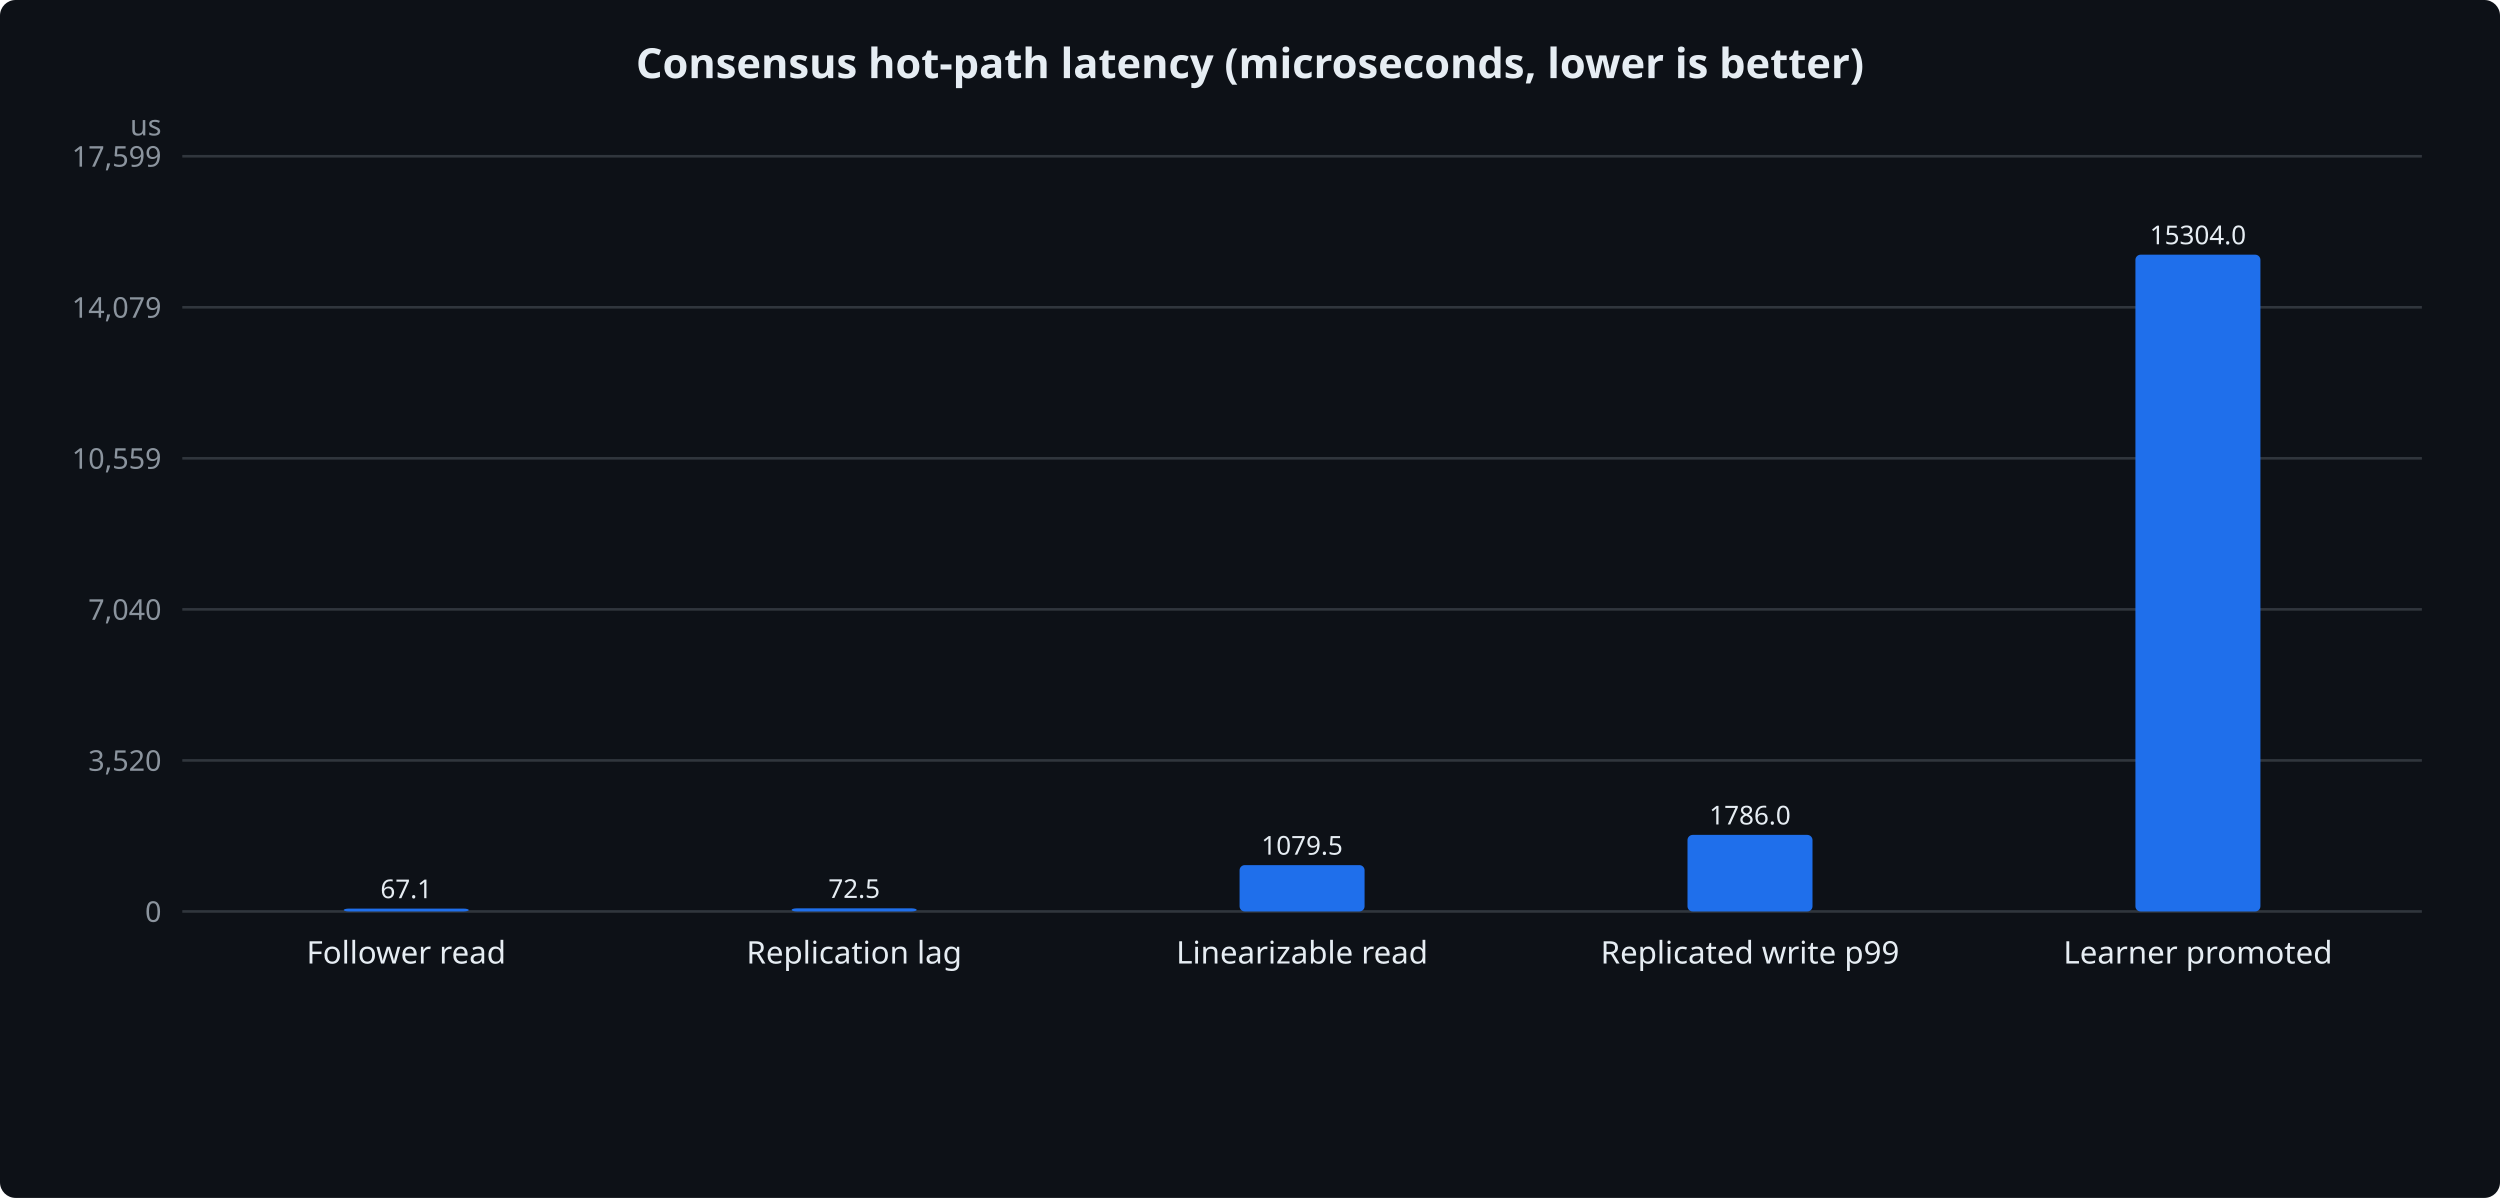
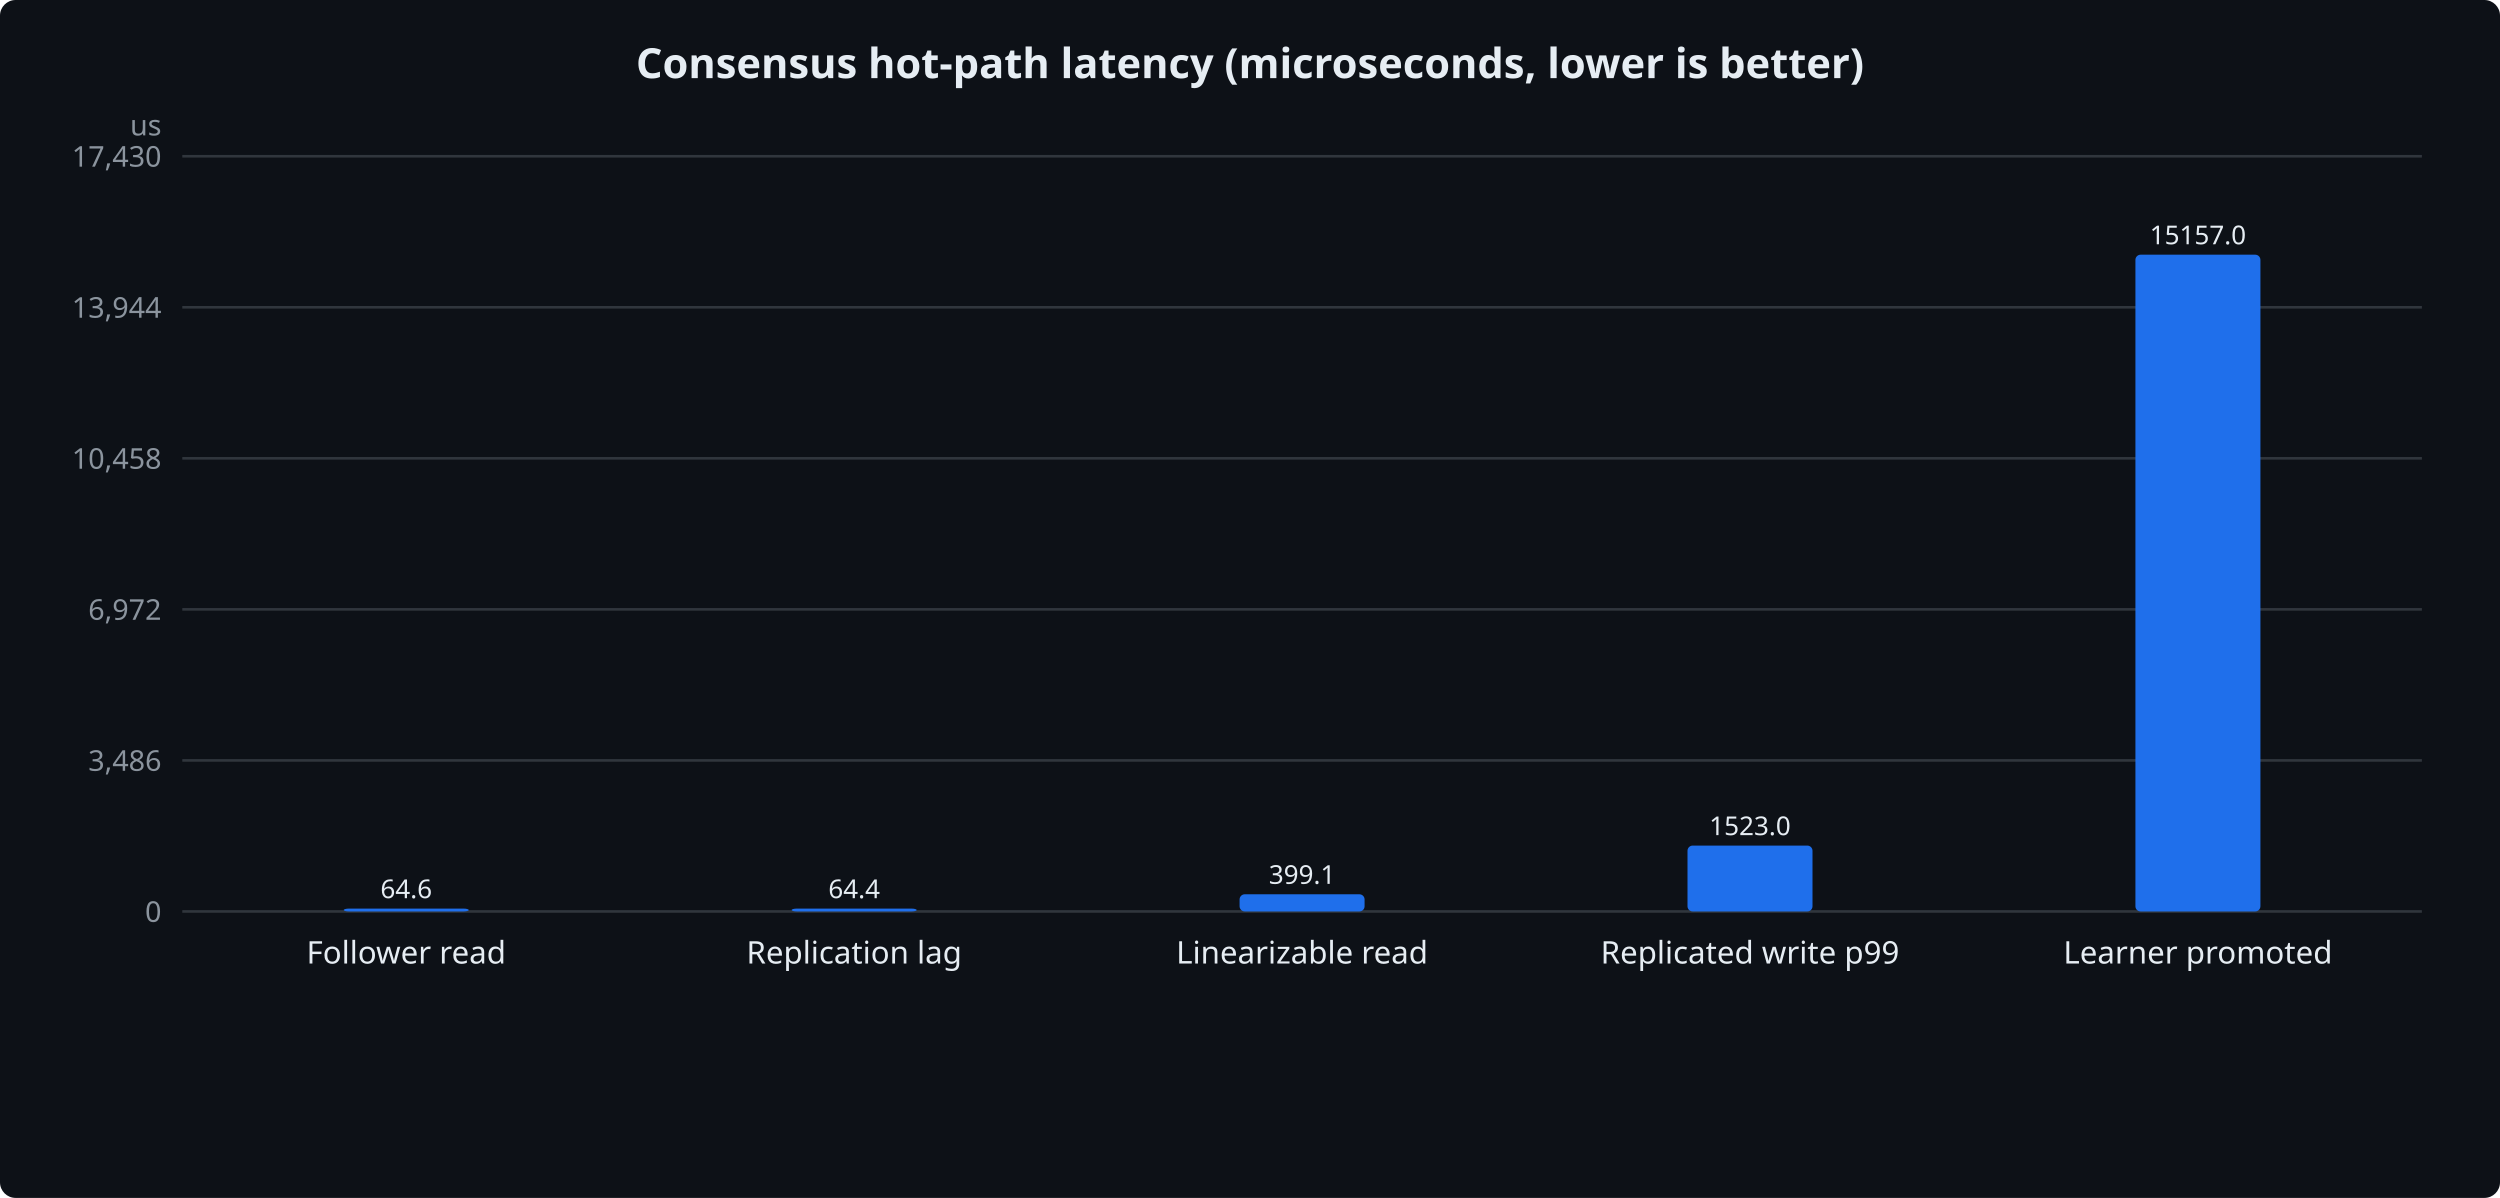
<svg xmlns="http://www.w3.org/2000/svg" viewBox="0 0 960 460" width="100%" font-family="ui-sans-serif, system-ui, sans-serif">
  <rect width="960" height="460" fill="#0d1117" rx="6" />
  <text x="480.0" y="30" text-anchor="middle" fill="#e6edf3" font-size="16" font-weight="600">Consensus hot-path latency (microseconds, lower is better)</text>
  <line x1="70" y1="350.0" x2="930" y2="350.0" stroke="#30363d" stroke-width="1" />
  <text x="62" y="354.0" text-anchor="end" fill="#8b949e" font-size="11">0</text>
  <line x1="70" y1="292.0" x2="930" y2="292.0" stroke="#30363d" stroke-width="1" />
-   <text x="62" y="296.0" text-anchor="end" fill="#8b949e" font-size="11">3,520</text>
+   <text x="62" y="296.0" text-anchor="end" fill="#8b949e" font-size="11">3,486</text>
  <line x1="70" y1="234.0" x2="930" y2="234.0" stroke="#30363d" stroke-width="1" />
-   <text x="62" y="238.0" text-anchor="end" fill="#8b949e" font-size="11">7,040</text>
+   <text x="62" y="238.0" text-anchor="end" fill="#8b949e" font-size="11">6,972</text>
  <line x1="70" y1="176.0" x2="930" y2="176.0" stroke="#30363d" stroke-width="1" />
-   <text x="62" y="180.0" text-anchor="end" fill="#8b949e" font-size="11">10,559</text>
+   <text x="62" y="180.0" text-anchor="end" fill="#8b949e" font-size="11">10,458</text>
  <line x1="70" y1="118.0" x2="930" y2="118.0" stroke="#30363d" stroke-width="1" />
-   <text x="62" y="122.0" text-anchor="end" fill="#8b949e" font-size="11">14,079</text>
+   <text x="62" y="122.0" text-anchor="end" fill="#8b949e" font-size="11">13,944</text>
  <line x1="70" y1="60.0" x2="930" y2="60.0" stroke="#30363d" stroke-width="1" />
-   <text x="62" y="64.0" text-anchor="end" fill="#8b949e" font-size="11">17,599</text>
+   <text x="62" y="64.0" text-anchor="end" fill="#8b949e" font-size="11">17,430</text>
  <text x="62" y="52" text-anchor="end" fill="#8b949e" font-size="11">us</text>
  <rect x="132.0" y="348.9" width="48.0" height="1.1" fill="#1f6feb" rx="2" />
-   <text x="156.0" y="344.9" text-anchor="middle" fill="#e6edf3" font-size="10">67.1</text>
+   <text x="156.0" y="344.9" text-anchor="middle" fill="#e6edf3" font-size="10">64.6</text>
  <text x="156.0" y="370" text-anchor="middle" fill="#e6edf3" font-size="12">Follower read</text>
-   <rect x="304.0" y="348.8" width="48.0" height="1.2" fill="#1f6feb" rx="2" />
-   <text x="328.0" y="344.8" text-anchor="middle" fill="#e6edf3" font-size="10">72.5</text>
+   <rect x="304.0" y="348.9" width="48.0" height="1.1" fill="#1f6feb" rx="2" />
+   <text x="328.0" y="344.9" text-anchor="middle" fill="#e6edf3" font-size="10">64.4</text>
  <text x="328.0" y="370" text-anchor="middle" fill="#e6edf3" font-size="12">Replication lag</text>
-   <rect x="476.0" y="332.2" width="48.0" height="17.8" fill="#1f6feb" rx="2" />
-   <text x="500.0" y="328.2" text-anchor="middle" fill="#e6edf3" font-size="10">1079.5</text>
+   <rect x="476.0" y="343.4" width="48.0" height="6.6" fill="#1f6feb" rx="2" />
+   <text x="500.0" y="339.4" text-anchor="middle" fill="#e6edf3" font-size="10">399.1</text>
  <text x="500.0" y="370" text-anchor="middle" fill="#e6edf3" font-size="12">Linearizable read</text>
-   <rect x="648.0" y="320.6" width="48.0" height="29.4" fill="#1f6feb" rx="2" />
-   <text x="672.0" y="316.6" text-anchor="middle" fill="#e6edf3" font-size="10">1786.0</text>
+   <rect x="648.0" y="324.7" width="48.0" height="25.3" fill="#1f6feb" rx="2" />
+   <text x="672.0" y="320.7" text-anchor="middle" fill="#e6edf3" font-size="10">1523.0</text>
  <text x="672.0" y="370" text-anchor="middle" fill="#e6edf3" font-size="12">Replicated write p99</text>
  <rect x="820.0" y="97.8" width="48.0" height="252.2" fill="#1f6feb" rx="2" />
-   <text x="844.0" y="93.8" text-anchor="middle" fill="#e6edf3" font-size="10">15304.0</text>
+   <text x="844.0" y="93.8" text-anchor="middle" fill="#e6edf3" font-size="10">15157.0</text>
  <text x="844.0" y="370" text-anchor="middle" fill="#e6edf3" font-size="12">Learner promoted</text>
</svg>
